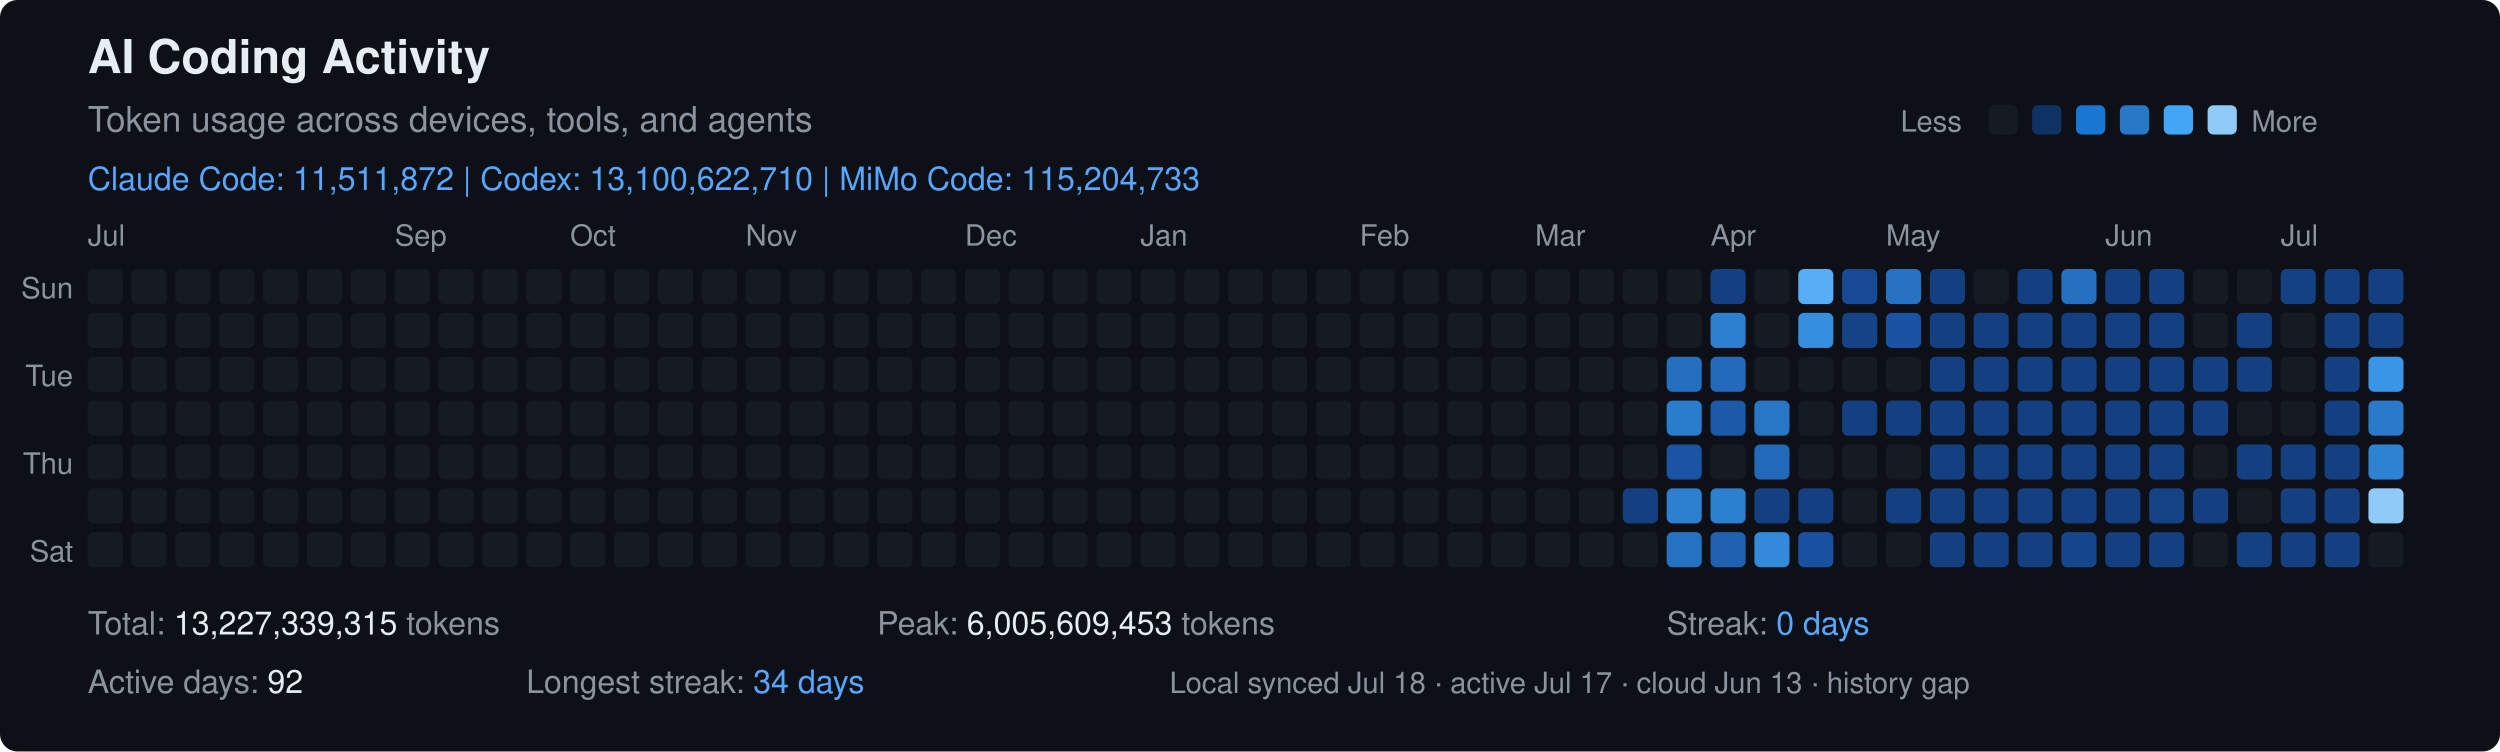
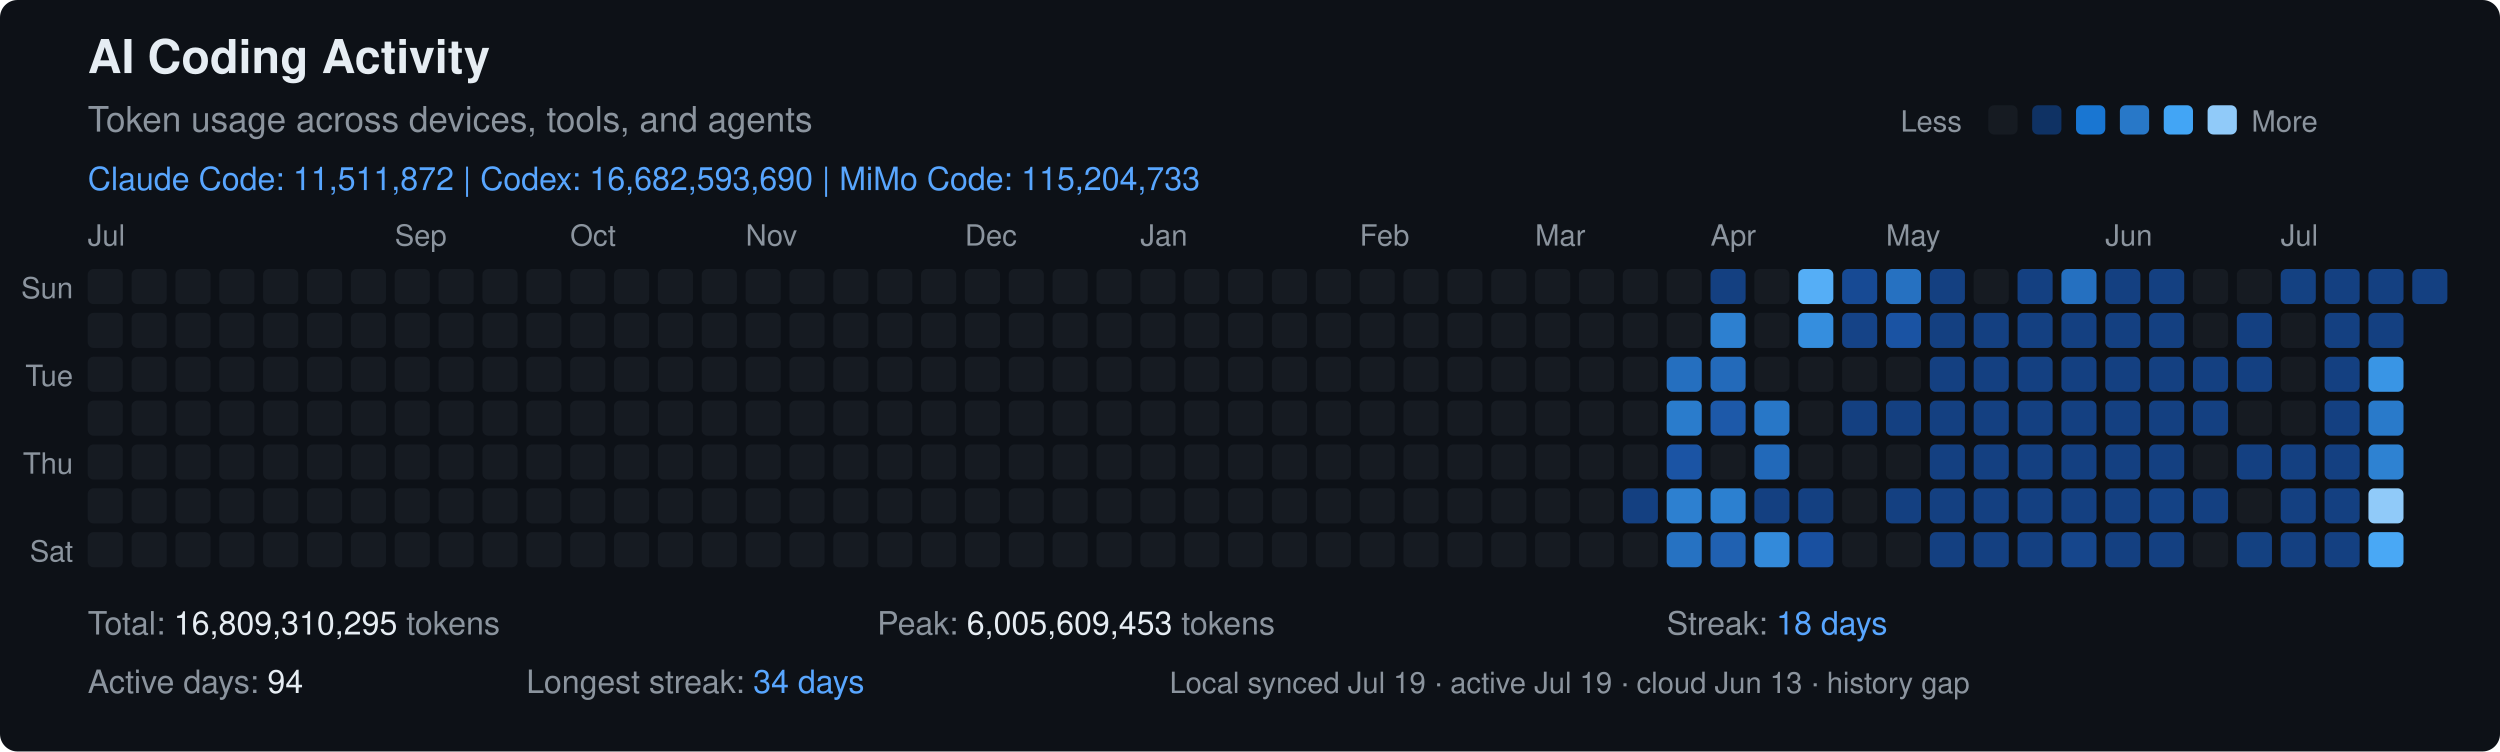
<svg xmlns="http://www.w3.org/2000/svg" width="855" height="257" viewBox="0 0 855 257" role="img" aria-labelledby="title description" font-family="-apple-system, BlinkMacSystemFont, 'Segoe UI', Helvetica, Arial, sans-serif">
  <rect width="855" height="257" fill="#0d1117" rx="6" ry="6" />
  <text x="30" y="25" fill="#e6edf3" font-size="16" font-weight="600">AI Coding Activity</text>
  <text x="30" y="45" fill="#8b949e" font-size="12">Token usage across devices, tools, and agents</text>
-   <text x="30" y="65" fill="#58a6ff" font-size="11">Claude Code: 11,511,872 | Codex: 13,100,622,710 | MiMo Code: 115,204,733</text>
+   <text x="30" y="65" fill="#58a6ff" font-size="11">Claude Code: 11,511,872 | Codex: 16,682,593,690 | MiMo Code: 115,204,733</text>
  <text x="650" y="45" fill="#8b949e" font-size="10">Less</text>
  <rect x="680" y="36" width="10" height="10" fill="#161b22" rx="2" ry="2" />
  <rect x="695" y="36" width="10" height="10" fill="#0f3264" rx="2" ry="2" />
  <rect x="710" y="36" width="10" height="10" fill="#1976d2" rx="2" ry="2" />
  <rect x="725" y="36" width="10" height="10" fill="#2878c8" rx="2" ry="2" />
  <rect x="740" y="36" width="10" height="10" fill="#42a5f5" rx="2" ry="2" />
  <rect x="755" y="36" width="10" height="10" fill="#90caf9" rx="2" ry="2" />
  <text x="770" y="45" fill="#8b949e" font-size="10">More</text>
  <text x="30" y="84" fill="#8b949e" font-size="10">Jul</text>
  <text x="135" y="84" fill="#8b949e" font-size="10">Sep</text>
  <text x="195" y="84" fill="#8b949e" font-size="10">Oct</text>
  <text x="255" y="84" fill="#8b949e" font-size="10">Nov</text>
  <text x="330" y="84" fill="#8b949e" font-size="10">Dec</text>
  <text x="390" y="84" fill="#8b949e" font-size="10">Jan</text>
  <text x="465" y="84" fill="#8b949e" font-size="10">Feb</text>
  <text x="525" y="84" fill="#8b949e" font-size="10">Mar</text>
  <text x="585" y="84" fill="#8b949e" font-size="10">Apr</text>
  <text x="645" y="84" fill="#8b949e" font-size="10">May</text>
  <text x="720" y="84" fill="#8b949e" font-size="10">Jun</text>
  <text x="780" y="84" fill="#8b949e" font-size="10">Jul</text>
  <text x="25" y="102" fill="#8b949e" font-size="10" text-anchor="end">Sun</text>
  <text x="25" y="132" fill="#8b949e" font-size="10" text-anchor="end">Tue</text>
  <text x="25" y="162" fill="#8b949e" font-size="10" text-anchor="end">Thu</text>
  <text x="25" y="192" fill="#8b949e" font-size="10" text-anchor="end">Sat</text>
  <rect x="30" y="92" width="12" height="12" fill="#161b22" rx="2" ry="2" />
  <rect x="30" y="107" width="12" height="12" fill="#161b22" rx="2" ry="2" />
  <rect x="30" y="122" width="12" height="12" fill="#161b22" rx="2" ry="2" />
  <rect x="30" y="137" width="12" height="12" fill="#161b22" rx="2" ry="2" />
  <rect x="30" y="152" width="12" height="12" fill="#161b22" rx="2" ry="2" />
  <rect x="30" y="167" width="12" height="12" fill="#161b22" rx="2" ry="2" />
  <rect x="30" y="182" width="12" height="12" fill="#161b22" rx="2" ry="2" />
  <rect x="45" y="92" width="12" height="12" fill="#161b22" rx="2" ry="2" />
  <rect x="45" y="107" width="12" height="12" fill="#161b22" rx="2" ry="2" />
  <rect x="45" y="122" width="12" height="12" fill="#161b22" rx="2" ry="2" />
  <rect x="45" y="137" width="12" height="12" fill="#161b22" rx="2" ry="2" />
  <rect x="45" y="152" width="12" height="12" fill="#161b22" rx="2" ry="2" />
  <rect x="45" y="167" width="12" height="12" fill="#161b22" rx="2" ry="2" />
  <rect x="45" y="182" width="12" height="12" fill="#161b22" rx="2" ry="2" />
  <rect x="60" y="92" width="12" height="12" fill="#161b22" rx="2" ry="2" />
  <rect x="60" y="107" width="12" height="12" fill="#161b22" rx="2" ry="2" />
  <rect x="60" y="122" width="12" height="12" fill="#161b22" rx="2" ry="2" />
  <rect x="60" y="137" width="12" height="12" fill="#161b22" rx="2" ry="2" />
  <rect x="60" y="152" width="12" height="12" fill="#161b22" rx="2" ry="2" />
  <rect x="60" y="167" width="12" height="12" fill="#161b22" rx="2" ry="2" />
  <rect x="60" y="182" width="12" height="12" fill="#161b22" rx="2" ry="2" />
  <rect x="75" y="92" width="12" height="12" fill="#161b22" rx="2" ry="2" />
  <rect x="75" y="107" width="12" height="12" fill="#161b22" rx="2" ry="2" />
  <rect x="75" y="122" width="12" height="12" fill="#161b22" rx="2" ry="2" />
  <rect x="75" y="137" width="12" height="12" fill="#161b22" rx="2" ry="2" />
  <rect x="75" y="152" width="12" height="12" fill="#161b22" rx="2" ry="2" />
  <rect x="75" y="167" width="12" height="12" fill="#161b22" rx="2" ry="2" />
  <rect x="75" y="182" width="12" height="12" fill="#161b22" rx="2" ry="2" />
  <rect x="90" y="92" width="12" height="12" fill="#161b22" rx="2" ry="2" />
  <rect x="90" y="107" width="12" height="12" fill="#161b22" rx="2" ry="2" />
  <rect x="90" y="122" width="12" height="12" fill="#161b22" rx="2" ry="2" />
  <rect x="90" y="137" width="12" height="12" fill="#161b22" rx="2" ry="2" />
  <rect x="90" y="152" width="12" height="12" fill="#161b22" rx="2" ry="2" />
  <rect x="90" y="167" width="12" height="12" fill="#161b22" rx="2" ry="2" />
  <rect x="90" y="182" width="12" height="12" fill="#161b22" rx="2" ry="2" />
  <rect x="105" y="92" width="12" height="12" fill="#161b22" rx="2" ry="2" />
  <rect x="105" y="107" width="12" height="12" fill="#161b22" rx="2" ry="2" />
  <rect x="105" y="122" width="12" height="12" fill="#161b22" rx="2" ry="2" />
  <rect x="105" y="137" width="12" height="12" fill="#161b22" rx="2" ry="2" />
  <rect x="105" y="152" width="12" height="12" fill="#161b22" rx="2" ry="2" />
  <rect x="105" y="167" width="12" height="12" fill="#161b22" rx="2" ry="2" />
  <rect x="105" y="182" width="12" height="12" fill="#161b22" rx="2" ry="2" />
  <rect x="120" y="92" width="12" height="12" fill="#161b22" rx="2" ry="2" />
  <rect x="120" y="107" width="12" height="12" fill="#161b22" rx="2" ry="2" />
  <rect x="120" y="122" width="12" height="12" fill="#161b22" rx="2" ry="2" />
  <rect x="120" y="137" width="12" height="12" fill="#161b22" rx="2" ry="2" />
  <rect x="120" y="152" width="12" height="12" fill="#161b22" rx="2" ry="2" />
  <rect x="120" y="167" width="12" height="12" fill="#161b22" rx="2" ry="2" />
  <rect x="120" y="182" width="12" height="12" fill="#161b22" rx="2" ry="2" />
  <rect x="135" y="92" width="12" height="12" fill="#161b22" rx="2" ry="2" />
  <rect x="135" y="107" width="12" height="12" fill="#161b22" rx="2" ry="2" />
  <rect x="135" y="122" width="12" height="12" fill="#161b22" rx="2" ry="2" />
  <rect x="135" y="137" width="12" height="12" fill="#161b22" rx="2" ry="2" />
  <rect x="135" y="152" width="12" height="12" fill="#161b22" rx="2" ry="2" />
  <rect x="135" y="167" width="12" height="12" fill="#161b22" rx="2" ry="2" />
  <rect x="135" y="182" width="12" height="12" fill="#161b22" rx="2" ry="2" />
  <rect x="150" y="92" width="12" height="12" fill="#161b22" rx="2" ry="2" />
  <rect x="150" y="107" width="12" height="12" fill="#161b22" rx="2" ry="2" />
  <rect x="150" y="122" width="12" height="12" fill="#161b22" rx="2" ry="2" />
  <rect x="150" y="137" width="12" height="12" fill="#161b22" rx="2" ry="2" />
  <rect x="150" y="152" width="12" height="12" fill="#161b22" rx="2" ry="2" />
  <rect x="150" y="167" width="12" height="12" fill="#161b22" rx="2" ry="2" />
  <rect x="150" y="182" width="12" height="12" fill="#161b22" rx="2" ry="2" />
  <rect x="165" y="92" width="12" height="12" fill="#161b22" rx="2" ry="2" />
  <rect x="165" y="107" width="12" height="12" fill="#161b22" rx="2" ry="2" />
  <rect x="165" y="122" width="12" height="12" fill="#161b22" rx="2" ry="2" />
  <rect x="165" y="137" width="12" height="12" fill="#161b22" rx="2" ry="2" />
  <rect x="165" y="152" width="12" height="12" fill="#161b22" rx="2" ry="2" />
  <rect x="165" y="167" width="12" height="12" fill="#161b22" rx="2" ry="2" />
  <rect x="165" y="182" width="12" height="12" fill="#161b22" rx="2" ry="2" />
  <rect x="180" y="92" width="12" height="12" fill="#161b22" rx="2" ry="2" />
  <rect x="180" y="107" width="12" height="12" fill="#161b22" rx="2" ry="2" />
  <rect x="180" y="122" width="12" height="12" fill="#161b22" rx="2" ry="2" />
  <rect x="180" y="137" width="12" height="12" fill="#161b22" rx="2" ry="2" />
  <rect x="180" y="152" width="12" height="12" fill="#161b22" rx="2" ry="2" />
  <rect x="180" y="167" width="12" height="12" fill="#161b22" rx="2" ry="2" />
  <rect x="180" y="182" width="12" height="12" fill="#161b22" rx="2" ry="2" />
  <rect x="195" y="92" width="12" height="12" fill="#161b22" rx="2" ry="2" />
  <rect x="195" y="107" width="12" height="12" fill="#161b22" rx="2" ry="2" />
  <rect x="195" y="122" width="12" height="12" fill="#161b22" rx="2" ry="2" />
  <rect x="195" y="137" width="12" height="12" fill="#161b22" rx="2" ry="2" />
  <rect x="195" y="152" width="12" height="12" fill="#161b22" rx="2" ry="2" />
  <rect x="195" y="167" width="12" height="12" fill="#161b22" rx="2" ry="2" />
  <rect x="195" y="182" width="12" height="12" fill="#161b22" rx="2" ry="2" />
  <rect x="210" y="92" width="12" height="12" fill="#161b22" rx="2" ry="2" />
  <rect x="210" y="107" width="12" height="12" fill="#161b22" rx="2" ry="2" />
  <rect x="210" y="122" width="12" height="12" fill="#161b22" rx="2" ry="2" />
  <rect x="210" y="137" width="12" height="12" fill="#161b22" rx="2" ry="2" />
  <rect x="210" y="152" width="12" height="12" fill="#161b22" rx="2" ry="2" />
  <rect x="210" y="167" width="12" height="12" fill="#161b22" rx="2" ry="2" />
  <rect x="210" y="182" width="12" height="12" fill="#161b22" rx="2" ry="2" />
  <rect x="225" y="92" width="12" height="12" fill="#161b22" rx="2" ry="2" />
  <rect x="225" y="107" width="12" height="12" fill="#161b22" rx="2" ry="2" />
  <rect x="225" y="122" width="12" height="12" fill="#161b22" rx="2" ry="2" />
  <rect x="225" y="137" width="12" height="12" fill="#161b22" rx="2" ry="2" />
  <rect x="225" y="152" width="12" height="12" fill="#161b22" rx="2" ry="2" />
  <rect x="225" y="167" width="12" height="12" fill="#161b22" rx="2" ry="2" />
  <rect x="225" y="182" width="12" height="12" fill="#161b22" rx="2" ry="2" />
  <rect x="240" y="92" width="12" height="12" fill="#161b22" rx="2" ry="2" />
  <rect x="240" y="107" width="12" height="12" fill="#161b22" rx="2" ry="2" />
  <rect x="240" y="122" width="12" height="12" fill="#161b22" rx="2" ry="2" />
  <rect x="240" y="137" width="12" height="12" fill="#161b22" rx="2" ry="2" />
  <rect x="240" y="152" width="12" height="12" fill="#161b22" rx="2" ry="2" />
  <rect x="240" y="167" width="12" height="12" fill="#161b22" rx="2" ry="2" />
  <rect x="240" y="182" width="12" height="12" fill="#161b22" rx="2" ry="2" />
  <rect x="255" y="92" width="12" height="12" fill="#161b22" rx="2" ry="2" />
  <rect x="255" y="107" width="12" height="12" fill="#161b22" rx="2" ry="2" />
  <rect x="255" y="122" width="12" height="12" fill="#161b22" rx="2" ry="2" />
  <rect x="255" y="137" width="12" height="12" fill="#161b22" rx="2" ry="2" />
  <rect x="255" y="152" width="12" height="12" fill="#161b22" rx="2" ry="2" />
  <rect x="255" y="167" width="12" height="12" fill="#161b22" rx="2" ry="2" />
  <rect x="255" y="182" width="12" height="12" fill="#161b22" rx="2" ry="2" />
  <rect x="270" y="92" width="12" height="12" fill="#161b22" rx="2" ry="2" />
  <rect x="270" y="107" width="12" height="12" fill="#161b22" rx="2" ry="2" />
  <rect x="270" y="122" width="12" height="12" fill="#161b22" rx="2" ry="2" />
  <rect x="270" y="137" width="12" height="12" fill="#161b22" rx="2" ry="2" />
  <rect x="270" y="152" width="12" height="12" fill="#161b22" rx="2" ry="2" />
  <rect x="270" y="167" width="12" height="12" fill="#161b22" rx="2" ry="2" />
  <rect x="270" y="182" width="12" height="12" fill="#161b22" rx="2" ry="2" />
  <rect x="285" y="92" width="12" height="12" fill="#161b22" rx="2" ry="2" />
  <rect x="285" y="107" width="12" height="12" fill="#161b22" rx="2" ry="2" />
  <rect x="285" y="122" width="12" height="12" fill="#161b22" rx="2" ry="2" />
  <rect x="285" y="137" width="12" height="12" fill="#161b22" rx="2" ry="2" />
  <rect x="285" y="152" width="12" height="12" fill="#161b22" rx="2" ry="2" />
  <rect x="285" y="167" width="12" height="12" fill="#161b22" rx="2" ry="2" />
  <rect x="285" y="182" width="12" height="12" fill="#161b22" rx="2" ry="2" />
  <rect x="300" y="92" width="12" height="12" fill="#161b22" rx="2" ry="2" />
  <rect x="300" y="107" width="12" height="12" fill="#161b22" rx="2" ry="2" />
  <rect x="300" y="122" width="12" height="12" fill="#161b22" rx="2" ry="2" />
  <rect x="300" y="137" width="12" height="12" fill="#161b22" rx="2" ry="2" />
  <rect x="300" y="152" width="12" height="12" fill="#161b22" rx="2" ry="2" />
  <rect x="300" y="167" width="12" height="12" fill="#161b22" rx="2" ry="2" />
  <rect x="300" y="182" width="12" height="12" fill="#161b22" rx="2" ry="2" />
  <rect x="315" y="92" width="12" height="12" fill="#161b22" rx="2" ry="2" />
  <rect x="315" y="107" width="12" height="12" fill="#161b22" rx="2" ry="2" />
  <rect x="315" y="122" width="12" height="12" fill="#161b22" rx="2" ry="2" />
  <rect x="315" y="137" width="12" height="12" fill="#161b22" rx="2" ry="2" />
  <rect x="315" y="152" width="12" height="12" fill="#161b22" rx="2" ry="2" />
  <rect x="315" y="167" width="12" height="12" fill="#161b22" rx="2" ry="2" />
  <rect x="315" y="182" width="12" height="12" fill="#161b22" rx="2" ry="2" />
  <rect x="330" y="92" width="12" height="12" fill="#161b22" rx="2" ry="2" />
  <rect x="330" y="107" width="12" height="12" fill="#161b22" rx="2" ry="2" />
  <rect x="330" y="122" width="12" height="12" fill="#161b22" rx="2" ry="2" />
  <rect x="330" y="137" width="12" height="12" fill="#161b22" rx="2" ry="2" />
  <rect x="330" y="152" width="12" height="12" fill="#161b22" rx="2" ry="2" />
  <rect x="330" y="167" width="12" height="12" fill="#161b22" rx="2" ry="2" />
  <rect x="330" y="182" width="12" height="12" fill="#161b22" rx="2" ry="2" />
  <rect x="345" y="92" width="12" height="12" fill="#161b22" rx="2" ry="2" />
  <rect x="345" y="107" width="12" height="12" fill="#161b22" rx="2" ry="2" />
  <rect x="345" y="122" width="12" height="12" fill="#161b22" rx="2" ry="2" />
  <rect x="345" y="137" width="12" height="12" fill="#161b22" rx="2" ry="2" />
  <rect x="345" y="152" width="12" height="12" fill="#161b22" rx="2" ry="2" />
  <rect x="345" y="167" width="12" height="12" fill="#161b22" rx="2" ry="2" />
  <rect x="345" y="182" width="12" height="12" fill="#161b22" rx="2" ry="2" />
  <rect x="360" y="92" width="12" height="12" fill="#161b22" rx="2" ry="2" />
  <rect x="360" y="107" width="12" height="12" fill="#161b22" rx="2" ry="2" />
  <rect x="360" y="122" width="12" height="12" fill="#161b22" rx="2" ry="2" />
  <rect x="360" y="137" width="12" height="12" fill="#161b22" rx="2" ry="2" />
  <rect x="360" y="152" width="12" height="12" fill="#161b22" rx="2" ry="2" />
  <rect x="360" y="167" width="12" height="12" fill="#161b22" rx="2" ry="2" />
  <rect x="360" y="182" width="12" height="12" fill="#161b22" rx="2" ry="2" />
  <rect x="375" y="92" width="12" height="12" fill="#161b22" rx="2" ry="2" />
  <rect x="375" y="107" width="12" height="12" fill="#161b22" rx="2" ry="2" />
  <rect x="375" y="122" width="12" height="12" fill="#161b22" rx="2" ry="2" />
  <rect x="375" y="137" width="12" height="12" fill="#161b22" rx="2" ry="2" />
  <rect x="375" y="152" width="12" height="12" fill="#161b22" rx="2" ry="2" />
  <rect x="375" y="167" width="12" height="12" fill="#161b22" rx="2" ry="2" />
  <rect x="375" y="182" width="12" height="12" fill="#161b22" rx="2" ry="2" />
  <rect x="390" y="92" width="12" height="12" fill="#161b22" rx="2" ry="2" />
  <rect x="390" y="107" width="12" height="12" fill="#161b22" rx="2" ry="2" />
  <rect x="390" y="122" width="12" height="12" fill="#161b22" rx="2" ry="2" />
  <rect x="390" y="137" width="12" height="12" fill="#161b22" rx="2" ry="2" />
  <rect x="390" y="152" width="12" height="12" fill="#161b22" rx="2" ry="2" />
  <rect x="390" y="167" width="12" height="12" fill="#161b22" rx="2" ry="2" />
  <rect x="390" y="182" width="12" height="12" fill="#161b22" rx="2" ry="2" />
  <rect x="405" y="92" width="12" height="12" fill="#161b22" rx="2" ry="2" />
  <rect x="405" y="107" width="12" height="12" fill="#161b22" rx="2" ry="2" />
  <rect x="405" y="122" width="12" height="12" fill="#161b22" rx="2" ry="2" />
  <rect x="405" y="137" width="12" height="12" fill="#161b22" rx="2" ry="2" />
  <rect x="405" y="152" width="12" height="12" fill="#161b22" rx="2" ry="2" />
  <rect x="405" y="167" width="12" height="12" fill="#161b22" rx="2" ry="2" />
  <rect x="405" y="182" width="12" height="12" fill="#161b22" rx="2" ry="2" />
  <rect x="420" y="92" width="12" height="12" fill="#161b22" rx="2" ry="2" />
  <rect x="420" y="107" width="12" height="12" fill="#161b22" rx="2" ry="2" />
  <rect x="420" y="122" width="12" height="12" fill="#161b22" rx="2" ry="2" />
  <rect x="420" y="137" width="12" height="12" fill="#161b22" rx="2" ry="2" />
  <rect x="420" y="152" width="12" height="12" fill="#161b22" rx="2" ry="2" />
  <rect x="420" y="167" width="12" height="12" fill="#161b22" rx="2" ry="2" />
  <rect x="420" y="182" width="12" height="12" fill="#161b22" rx="2" ry="2" />
  <rect x="435" y="92" width="12" height="12" fill="#161b22" rx="2" ry="2" />
  <rect x="435" y="107" width="12" height="12" fill="#161b22" rx="2" ry="2" />
  <rect x="435" y="122" width="12" height="12" fill="#161b22" rx="2" ry="2" />
  <rect x="435" y="137" width="12" height="12" fill="#161b22" rx="2" ry="2" />
  <rect x="435" y="152" width="12" height="12" fill="#161b22" rx="2" ry="2" />
  <rect x="435" y="167" width="12" height="12" fill="#161b22" rx="2" ry="2" />
  <rect x="435" y="182" width="12" height="12" fill="#161b22" rx="2" ry="2" />
  <rect x="450" y="92" width="12" height="12" fill="#161b22" rx="2" ry="2" />
  <rect x="450" y="107" width="12" height="12" fill="#161b22" rx="2" ry="2" />
  <rect x="450" y="122" width="12" height="12" fill="#161b22" rx="2" ry="2" />
  <rect x="450" y="137" width="12" height="12" fill="#161b22" rx="2" ry="2" />
  <rect x="450" y="152" width="12" height="12" fill="#161b22" rx="2" ry="2" />
  <rect x="450" y="167" width="12" height="12" fill="#161b22" rx="2" ry="2" />
  <rect x="450" y="182" width="12" height="12" fill="#161b22" rx="2" ry="2" />
  <rect x="465" y="92" width="12" height="12" fill="#161b22" rx="2" ry="2" />
  <rect x="465" y="107" width="12" height="12" fill="#161b22" rx="2" ry="2" />
  <rect x="465" y="122" width="12" height="12" fill="#161b22" rx="2" ry="2" />
  <rect x="465" y="137" width="12" height="12" fill="#161b22" rx="2" ry="2" />
  <rect x="465" y="152" width="12" height="12" fill="#161b22" rx="2" ry="2" />
  <rect x="465" y="167" width="12" height="12" fill="#161b22" rx="2" ry="2" />
  <rect x="465" y="182" width="12" height="12" fill="#161b22" rx="2" ry="2" />
  <rect x="480" y="92" width="12" height="12" fill="#161b22" rx="2" ry="2" />
  <rect x="480" y="107" width="12" height="12" fill="#161b22" rx="2" ry="2" />
  <rect x="480" y="122" width="12" height="12" fill="#161b22" rx="2" ry="2" />
  <rect x="480" y="137" width="12" height="12" fill="#161b22" rx="2" ry="2" />
  <rect x="480" y="152" width="12" height="12" fill="#161b22" rx="2" ry="2" />
  <rect x="480" y="167" width="12" height="12" fill="#161b22" rx="2" ry="2" />
  <rect x="480" y="182" width="12" height="12" fill="#161b22" rx="2" ry="2" />
  <rect x="495" y="92" width="12" height="12" fill="#161b22" rx="2" ry="2" />
  <rect x="495" y="107" width="12" height="12" fill="#161b22" rx="2" ry="2" />
  <rect x="495" y="122" width="12" height="12" fill="#161b22" rx="2" ry="2" />
  <rect x="495" y="137" width="12" height="12" fill="#161b22" rx="2" ry="2" />
  <rect x="495" y="152" width="12" height="12" fill="#161b22" rx="2" ry="2" />
  <rect x="495" y="167" width="12" height="12" fill="#161b22" rx="2" ry="2" />
  <rect x="495" y="182" width="12" height="12" fill="#161b22" rx="2" ry="2" />
  <rect x="510" y="92" width="12" height="12" fill="#161b22" rx="2" ry="2" />
  <rect x="510" y="107" width="12" height="12" fill="#161b22" rx="2" ry="2" />
  <rect x="510" y="122" width="12" height="12" fill="#161b22" rx="2" ry="2" />
  <rect x="510" y="137" width="12" height="12" fill="#161b22" rx="2" ry="2" />
  <rect x="510" y="152" width="12" height="12" fill="#161b22" rx="2" ry="2" />
  <rect x="510" y="167" width="12" height="12" fill="#161b22" rx="2" ry="2" />
  <rect x="510" y="182" width="12" height="12" fill="#161b22" rx="2" ry="2" />
  <rect x="525" y="92" width="12" height="12" fill="#161b22" rx="2" ry="2" />
  <rect x="525" y="107" width="12" height="12" fill="#161b22" rx="2" ry="2" />
  <rect x="525" y="122" width="12" height="12" fill="#161b22" rx="2" ry="2" />
  <rect x="525" y="137" width="12" height="12" fill="#161b22" rx="2" ry="2" />
  <rect x="525" y="152" width="12" height="12" fill="#161b22" rx="2" ry="2" />
  <rect x="525" y="167" width="12" height="12" fill="#161b22" rx="2" ry="2" />
  <rect x="525" y="182" width="12" height="12" fill="#161b22" rx="2" ry="2" />
  <rect x="540" y="92" width="12" height="12" fill="#161b22" rx="2" ry="2" />
  <rect x="540" y="107" width="12" height="12" fill="#161b22" rx="2" ry="2" />
  <rect x="540" y="122" width="12" height="12" fill="#161b22" rx="2" ry="2" />
  <rect x="540" y="137" width="12" height="12" fill="#161b22" rx="2" ry="2" />
  <rect x="540" y="152" width="12" height="12" fill="#161b22" rx="2" ry="2" />
  <rect x="540" y="167" width="12" height="12" fill="#161b22" rx="2" ry="2" />
  <rect x="540" y="182" width="12" height="12" fill="#161b22" rx="2" ry="2" />
  <rect x="555" y="92" width="12" height="12" fill="#161b22" rx="2" ry="2" />
  <rect x="555" y="107" width="12" height="12" fill="#161b22" rx="2" ry="2" />
  <rect x="555" y="122" width="12" height="12" fill="#161b22" rx="2" ry="2" />
  <rect x="555" y="137" width="12" height="12" fill="#161b22" rx="2" ry="2" />
  <rect x="555" y="152" width="12" height="12" fill="#161b22" rx="2" ry="2" />
  <rect x="555" y="167" width="12" height="12" fill="#144081" rx="2" ry="2" />
  <rect x="555" y="182" width="12" height="12" fill="#161b22" rx="2" ry="2" />
  <rect x="570" y="92" width="12" height="12" fill="#161b22" rx="2" ry="2" />
  <rect x="570" y="107" width="12" height="12" fill="#161b22" rx="2" ry="2" />
  <rect x="570" y="122" width="12" height="12" fill="#256fbf" rx="2" ry="2" />
  <rect x="570" y="137" width="12" height="12" fill="#2a7ccc" rx="2" ry="2" />
  <rect x="570" y="152" width="12" height="12" fill="#1b54a4" rx="2" ry="2" />
  <rect x="570" y="167" width="12" height="12" fill="#2d80d0" rx="2" ry="2" />
  <rect x="570" y="182" width="12" height="12" fill="#2672c2" rx="2" ry="2" />
  <rect x="585" y="92" width="12" height="12" fill="#144081" rx="2" ry="2" />
  <rect x="585" y="107" width="12" height="12" fill="#2d80d0" rx="2" ry="2" />
  <rect x="585" y="122" width="12" height="12" fill="#236aba" rx="2" ry="2" />
  <rect x="585" y="137" width="12" height="12" fill="#1d59a9" rx="2" ry="2" />
  <rect x="585" y="152" width="12" height="12" fill="#161b22" rx="2" ry="2" />
  <rect x="585" y="167" width="12" height="12" fill="#2c80d0" rx="2" ry="2" />
  <rect x="585" y="182" width="12" height="12" fill="#2061b1" rx="2" ry="2" />
  <rect x="600" y="92" width="12" height="12" fill="#161b22" rx="2" ry="2" />
  <rect x="600" y="107" width="12" height="12" fill="#161b22" rx="2" ry="2" />
  <rect x="600" y="122" width="12" height="12" fill="#161b22" rx="2" ry="2" />
  <rect x="600" y="137" width="12" height="12" fill="#2877c7" rx="2" ry="2" />
  <rect x="600" y="152" width="12" height="12" fill="#2269b9" rx="2" ry="2" />
  <rect x="600" y="167" width="12" height="12" fill="#144081" rx="2" ry="2" />
  <rect x="600" y="182" width="12" height="12" fill="#338ada" rx="2" ry="2" />
  <rect x="615" y="92" width="12" height="12" fill="#55aef6" rx="2" ry="2" />
  <rect x="615" y="107" width="12" height="12" fill="#358ede" rx="2" ry="2" />
  <rect x="615" y="122" width="12" height="12" fill="#161b22" rx="2" ry="2" />
  <rect x="615" y="137" width="12" height="12" fill="#161b22" rx="2" ry="2" />
  <rect x="615" y="152" width="12" height="12" fill="#161b22" rx="2" ry="2" />
  <rect x="615" y="167" width="12" height="12" fill="#144081" rx="2" ry="2" />
  <rect x="615" y="182" width="12" height="12" fill="#1950a0" rx="2" ry="2" />
  <rect x="630" y="92" width="12" height="12" fill="#174a94" rx="2" ry="2" />
  <rect x="630" y="107" width="12" height="12" fill="#154387" rx="2" ry="2" />
  <rect x="630" y="122" width="12" height="12" fill="#161b22" rx="2" ry="2" />
  <rect x="630" y="137" width="12" height="12" fill="#144081" rx="2" ry="2" />
  <rect x="630" y="152" width="12" height="12" fill="#161b22" rx="2" ry="2" />
  <rect x="630" y="167" width="12" height="12" fill="#161b22" rx="2" ry="2" />
  <rect x="630" y="182" width="12" height="12" fill="#161b22" rx="2" ry="2" />
  <rect x="645" y="92" width="12" height="12" fill="#2671c1" rx="2" ry="2" />
  <rect x="645" y="107" width="12" height="12" fill="#1a53a3" rx="2" ry="2" />
  <rect x="645" y="122" width="12" height="12" fill="#161b22" rx="2" ry="2" />
  <rect x="645" y="137" width="12" height="12" fill="#144081" rx="2" ry="2" />
  <rect x="645" y="152" width="12" height="12" fill="#161b22" rx="2" ry="2" />
  <rect x="645" y="167" width="12" height="12" fill="#144081" rx="2" ry="2" />
  <rect x="645" y="182" width="12" height="12" fill="#161b22" rx="2" ry="2" />
  <rect x="660" y="92" width="12" height="12" fill="#144081" rx="2" ry="2" />
  <rect x="660" y="107" width="12" height="12" fill="#144081" rx="2" ry="2" />
  <rect x="660" y="122" width="12" height="12" fill="#144081" rx="2" ry="2" />
  <rect x="660" y="137" width="12" height="12" fill="#144081" rx="2" ry="2" />
  <rect x="660" y="152" width="12" height="12" fill="#144081" rx="2" ry="2" />
  <rect x="660" y="167" width="12" height="12" fill="#144081" rx="2" ry="2" />
  <rect x="660" y="182" width="12" height="12" fill="#144081" rx="2" ry="2" />
  <rect x="675" y="92" width="12" height="12" fill="#161b22" rx="2" ry="2" />
  <rect x="675" y="107" width="12" height="12" fill="#144081" rx="2" ry="2" />
  <rect x="675" y="122" width="12" height="12" fill="#144081" rx="2" ry="2" />
  <rect x="675" y="137" width="12" height="12" fill="#144081" rx="2" ry="2" />
  <rect x="675" y="152" width="12" height="12" fill="#144081" rx="2" ry="2" />
  <rect x="675" y="167" width="12" height="12" fill="#144081" rx="2" ry="2" />
  <rect x="675" y="182" width="12" height="12" fill="#144081" rx="2" ry="2" />
  <rect x="690" y="92" width="12" height="12" fill="#144081" rx="2" ry="2" />
  <rect x="690" y="107" width="12" height="12" fill="#144081" rx="2" ry="2" />
  <rect x="690" y="122" width="12" height="12" fill="#144081" rx="2" ry="2" />
  <rect x="690" y="137" width="12" height="12" fill="#144081" rx="2" ry="2" />
  <rect x="690" y="152" width="12" height="12" fill="#144081" rx="2" ry="2" />
  <rect x="690" y="167" width="12" height="12" fill="#144081" rx="2" ry="2" />
  <rect x="690" y="182" width="12" height="12" fill="#144081" rx="2" ry="2" />
  <rect x="705" y="92" width="12" height="12" fill="#2570c0" rx="2" ry="2" />
  <rect x="705" y="107" width="12" height="12" fill="#144081" rx="2" ry="2" />
  <rect x="705" y="122" width="12" height="12" fill="#144081" rx="2" ry="2" />
  <rect x="705" y="137" width="12" height="12" fill="#144081" rx="2" ry="2" />
  <rect x="705" y="152" width="12" height="12" fill="#144081" rx="2" ry="2" />
  <rect x="705" y="167" width="12" height="12" fill="#144081" rx="2" ry="2" />
  <rect x="705" y="182" width="12" height="12" fill="#16468c" rx="2" ry="2" />
  <rect x="720" y="92" width="12" height="12" fill="#144081" rx="2" ry="2" />
  <rect x="720" y="107" width="12" height="12" fill="#144081" rx="2" ry="2" />
  <rect x="720" y="122" width="12" height="12" fill="#144081" rx="2" ry="2" />
  <rect x="720" y="137" width="12" height="12" fill="#144081" rx="2" ry="2" />
  <rect x="720" y="152" width="12" height="12" fill="#144081" rx="2" ry="2" />
  <rect x="720" y="167" width="12" height="12" fill="#144081" rx="2" ry="2" />
  <rect x="720" y="182" width="12" height="12" fill="#144081" rx="2" ry="2" />
  <rect x="735" y="92" width="12" height="12" fill="#144081" rx="2" ry="2" />
  <rect x="735" y="107" width="12" height="12" fill="#144081" rx="2" ry="2" />
  <rect x="735" y="122" width="12" height="12" fill="#144081" rx="2" ry="2" />
  <rect x="735" y="137" width="12" height="12" fill="#144081" rx="2" ry="2" />
  <rect x="735" y="152" width="12" height="12" fill="#144081" rx="2" ry="2" />
  <rect x="735" y="167" width="12" height="12" fill="#144285" rx="2" ry="2" />
  <rect x="735" y="182" width="12" height="12" fill="#144081" rx="2" ry="2" />
  <rect x="750" y="92" width="12" height="12" fill="#161b22" rx="2" ry="2" />
  <rect x="750" y="107" width="12" height="12" fill="#161b22" rx="2" ry="2" />
  <rect x="750" y="122" width="12" height="12" fill="#144081" rx="2" ry="2" />
  <rect x="750" y="137" width="12" height="12" fill="#144081" rx="2" ry="2" />
  <rect x="750" y="152" width="12" height="12" fill="#161b22" rx="2" ry="2" />
  <rect x="750" y="167" width="12" height="12" fill="#144081" rx="2" ry="2" />
  <rect x="750" y="182" width="12" height="12" fill="#161b22" rx="2" ry="2" />
  <rect x="765" y="92" width="12" height="12" fill="#161b22" rx="2" ry="2" />
  <rect x="765" y="107" width="12" height="12" fill="#144081" rx="2" ry="2" />
  <rect x="765" y="122" width="12" height="12" fill="#144081" rx="2" ry="2" />
  <rect x="765" y="137" width="12" height="12" fill="#161b22" rx="2" ry="2" />
  <rect x="765" y="152" width="12" height="12" fill="#144081" rx="2" ry="2" />
  <rect x="765" y="167" width="12" height="12" fill="#161b22" rx="2" ry="2" />
  <rect x="765" y="182" width="12" height="12" fill="#144181" rx="2" ry="2" />
  <rect x="780" y="92" width="12" height="12" fill="#144182" rx="2" ry="2" />
  <rect x="780" y="107" width="12" height="12" fill="#161b22" rx="2" ry="2" />
  <rect x="780" y="122" width="12" height="12" fill="#161b22" rx="2" ry="2" />
  <rect x="780" y="137" width="12" height="12" fill="#161b22" rx="2" ry="2" />
  <rect x="780" y="152" width="12" height="12" fill="#144081" rx="2" ry="2" />
  <rect x="780" y="167" width="12" height="12" fill="#144081" rx="2" ry="2" />
  <rect x="780" y="182" width="12" height="12" fill="#144081" rx="2" ry="2" />
  <rect x="795" y="92" width="12" height="12" fill="#144081" rx="2" ry="2" />
  <rect x="795" y="107" width="12" height="12" fill="#144081" rx="2" ry="2" />
  <rect x="795" y="122" width="12" height="12" fill="#144081" rx="2" ry="2" />
  <rect x="795" y="137" width="12" height="12" fill="#144081" rx="2" ry="2" />
  <rect x="795" y="152" width="12" height="12" fill="#144081" rx="2" ry="2" />
  <rect x="795" y="167" width="12" height="12" fill="#144081" rx="2" ry="2" />
  <rect x="795" y="182" width="12" height="12" fill="#144081" rx="2" ry="2" />
  <rect x="810" y="92" width="12" height="12" fill="#144081" rx="2" ry="2" />
  <rect x="810" y="107" width="12" height="12" fill="#144081" rx="2" ry="2" />
  <rect x="810" y="122" width="12" height="12" fill="#3995e5" rx="2" ry="2" />
  <rect x="810" y="137" width="12" height="12" fill="#297aca" rx="2" ry="2" />
  <rect x="810" y="152" width="12" height="12" fill="#2e82d2" rx="2" ry="2" />
  <rect x="810" y="167" width="12" height="12" fill="#90caf9" rx="2" ry="2" />
-   <rect x="810" y="182" width="12" height="12" fill="#161b22" rx="2" ry="2" />
-   <text x="30" y="217" fill="#8b949e" font-size="11">Total: <tspan fill="#e6edf3">13,227,339,315</tspan> tokens</text>
+   <rect x="810" y="182" width="12" height="12" fill="#49a8f5" rx="2" ry="2" />
+   <rect x="825" y="92" width="12" height="12" fill="#144081" rx="2" ry="2" />
+   <text x="30" y="217" fill="#8b949e" font-size="11">Total: <tspan fill="#e6edf3">16,809,310,295</tspan> tokens</text>
  <text x="300" y="217" fill="#8b949e" font-size="11">Peak: <tspan fill="#e6edf3">6,005,609,453</tspan> tokens</text>
-   <text x="570" y="217" fill="#8b949e" font-size="11">Streak: <tspan fill="#58a6ff">0 days</tspan>
+   <text x="570" y="217" fill="#8b949e" font-size="11">Streak: <tspan fill="#58a6ff">18 days</tspan>
  </text>
-   <text x="30" y="237" fill="#8b949e" font-size="11">Active days: <tspan fill="#e6edf3">92</tspan>
+   <text x="30" y="237" fill="#8b949e" font-size="11">Active days: <tspan fill="#e6edf3">94</tspan>
  </text>
  <text x="180" y="237" fill="#8b949e" font-size="11">Longest streak: <tspan fill="#58a6ff">34 days</tspan>
  </text>
-   <text x="400" y="237" fill="#8b949e" font-size="10">Local synced Jul 18 · active Jul 17 · cloud Jun 13 · history gap</text>
+   <text x="400" y="237" fill="#8b949e" font-size="10">Local synced Jul 19 · active Jul 19 · cloud Jun 13 · history gap</text>
</svg>
